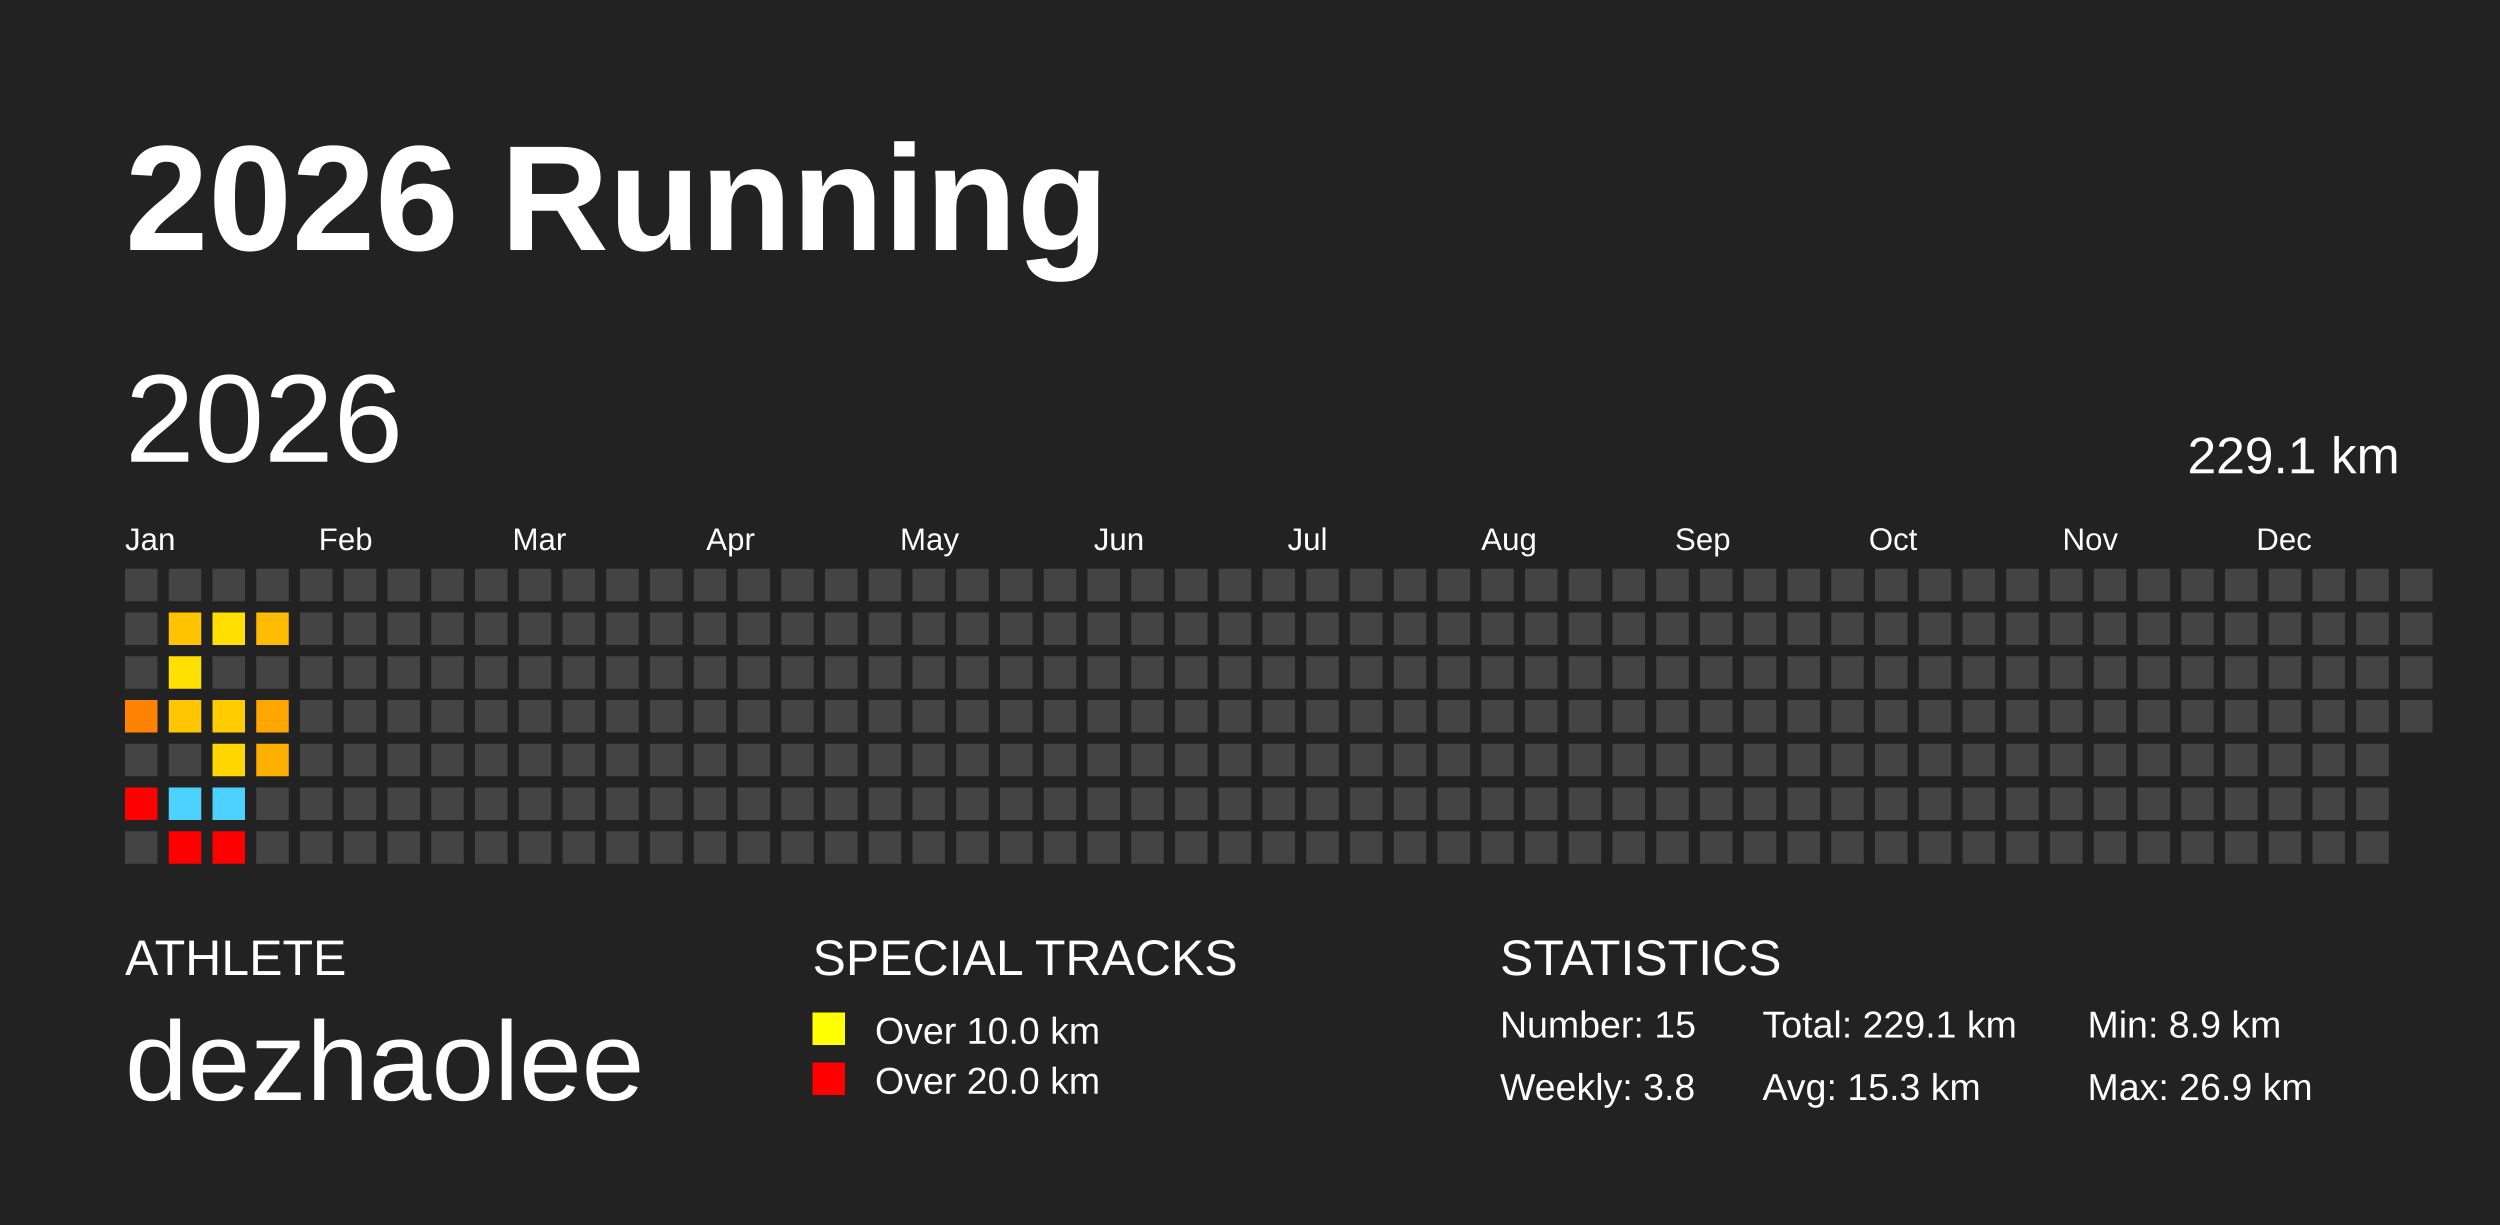
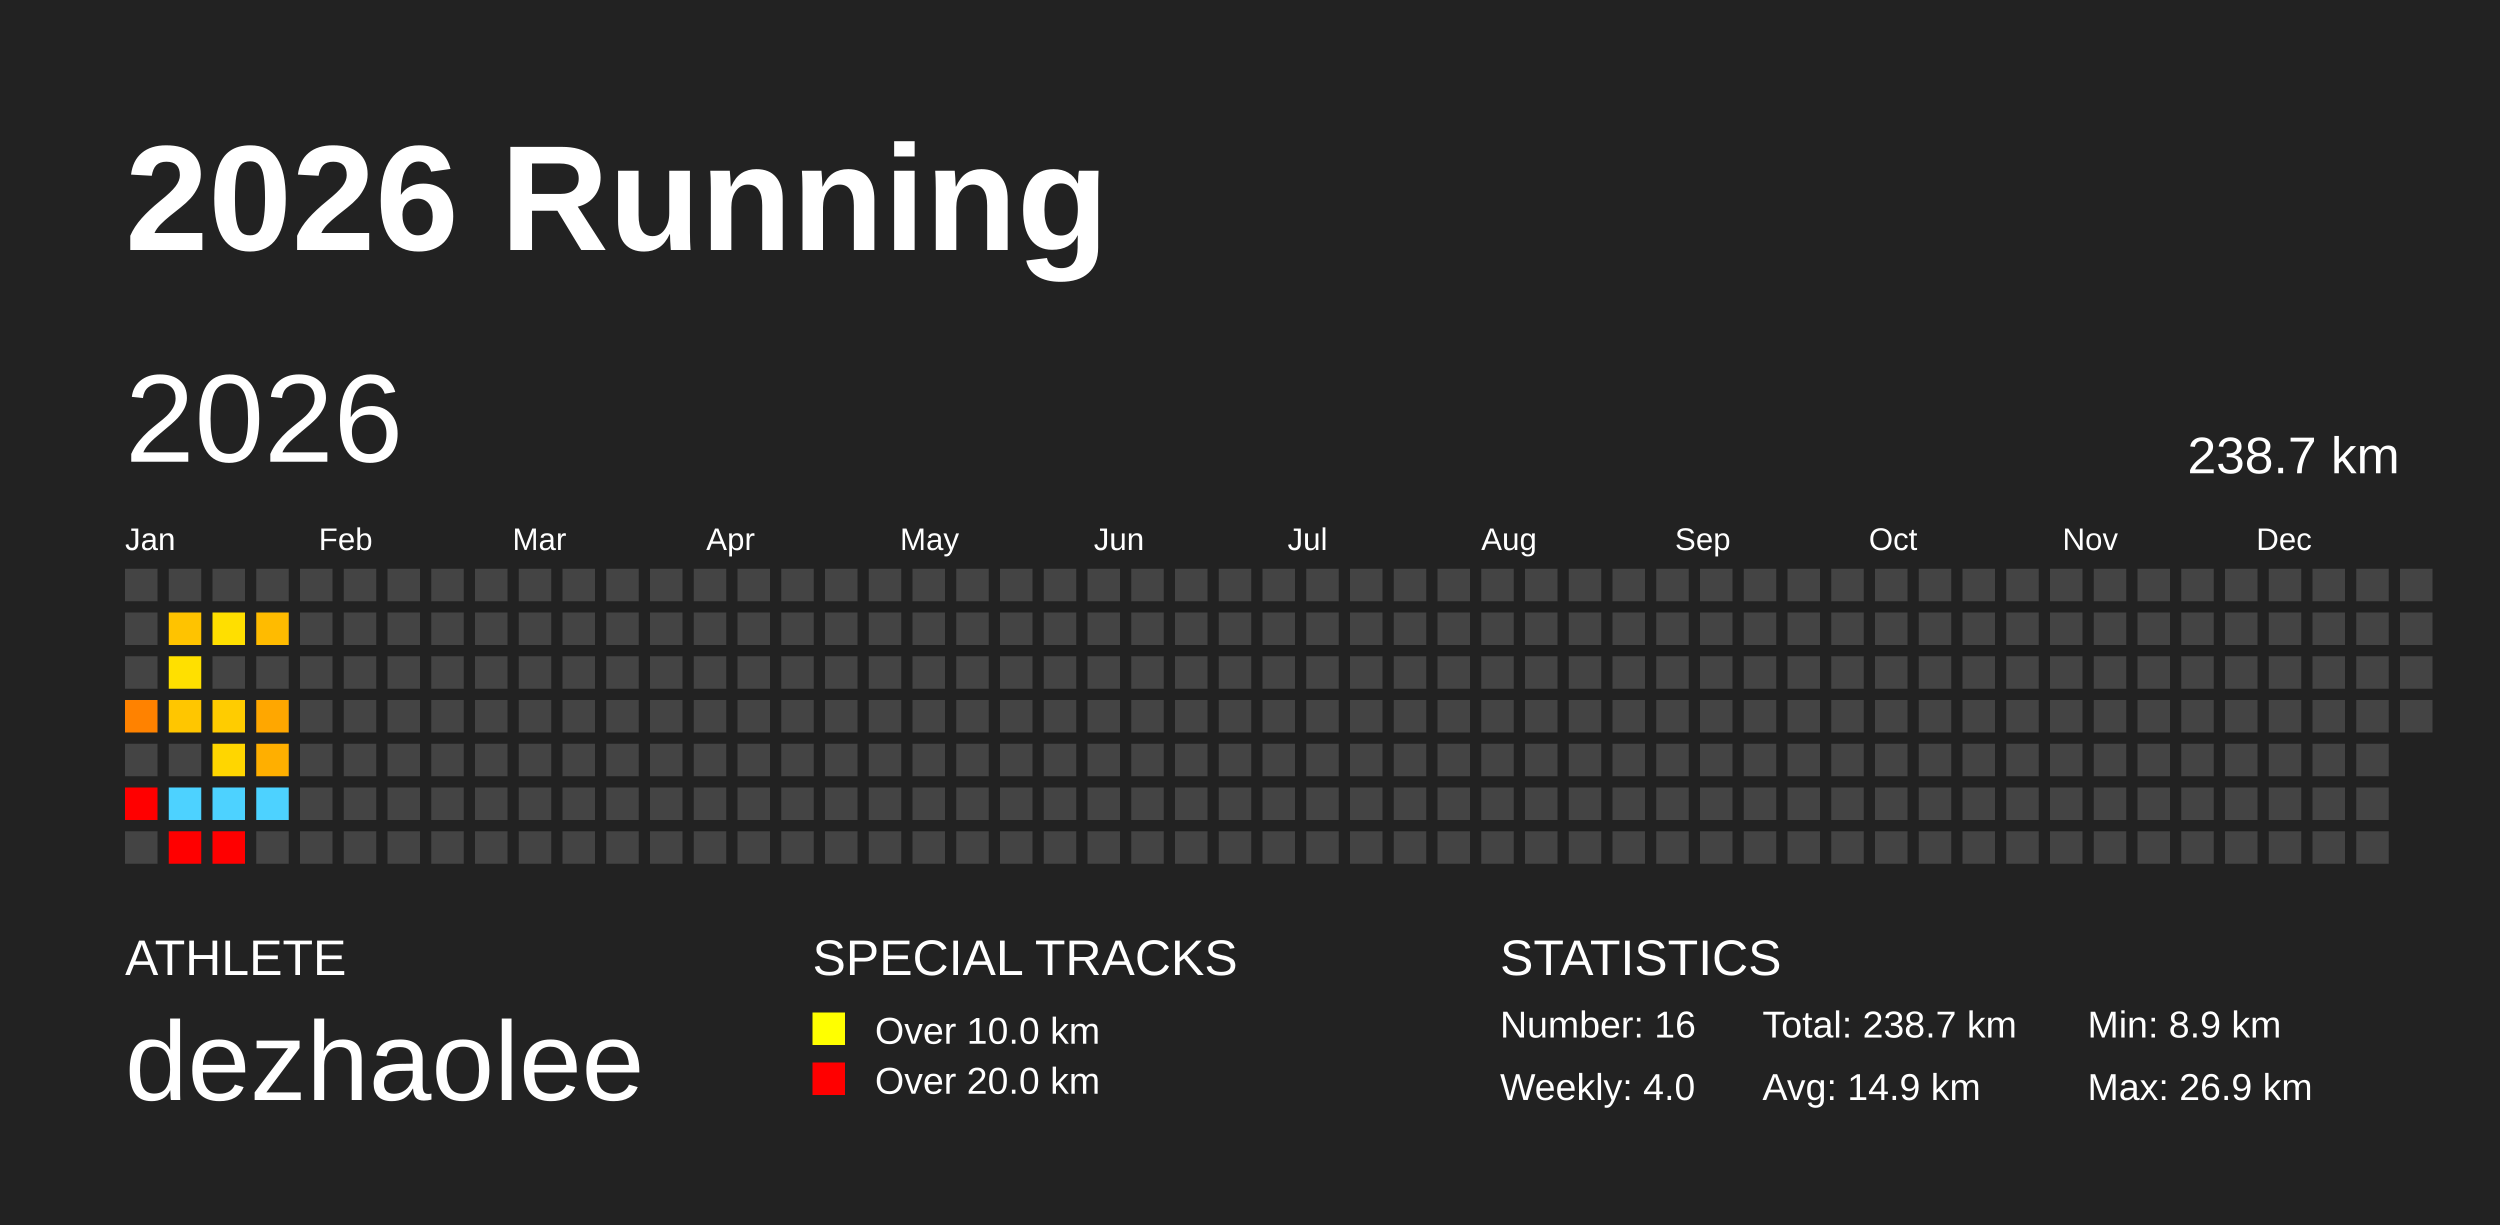
<svg xmlns="http://www.w3.org/2000/svg" baseProfile="full" height="98mm" version="1.1" viewBox="0,0,200,98" width="200mm">
  <defs />
  <rect fill="#222222" height="98" width="200" x="0" y="0" />
  <text fill="#FFFFFF" style="font-size:12px; font-family:Arial; font-weight:bold;" x="10" y="20">2026 Running</text>
  <text fill="#FFFFFF" style="font-size:4px; font-family:Arial" x="10" y="78">ATHLETE</text>
  <text fill="#FFFFFF" style="font-size:9px; font-family:Arial" x="10" y="88">dezhaolee</text>
  <text fill="#FFFFFF" style="font-size:4px; font-family:Arial" x="65" y="78">SPECIAL TRACKS</text>
  <rect fill="yellow" height="2.6" width="2.6" x="65" y="81" />
  <text fill="#FFFFFF" style="font-size:3px; font-family:Arial" x="70" y="83.5">Over 10.0 km</text>
  <rect fill="red" height="2.6" width="2.6" x="65" y="85" />
  <text fill="#FFFFFF" style="font-size:3px; font-family:Arial" x="70" y="87.5">Over 20.0 km</text>
  <text fill="#FFFFFF" style="font-size:4px; font-family:Arial" x="120" y="78">STATISTICS</text>
-   <text fill="#FFFFFF" style="font-size:3px; font-family:Arial" x="120" y="83">Number: 15</text>
-   <text fill="#FFFFFF" style="font-size:3px; font-family:Arial" x="120" y="88">Weekly: 3.8</text>
-   <text fill="#FFFFFF" style="font-size:3px; font-family:Arial" x="141" y="83">Total: 229.1 km</text>
-   <text fill="#FFFFFF" style="font-size:3px; font-family:Arial" x="141" y="88">Avg: 15.3 km</text>
+   <text fill="#FFFFFF" style="font-size:3px; font-family:Arial" x="120" y="83">Number: 16</text>
+   <text fill="#FFFFFF" style="font-size:3px; font-family:Arial" x="120" y="88">Weekly: 4.0</text>
+   <text fill="#FFFFFF" style="font-size:3px; font-family:Arial" x="141" y="83">Total: 238.7 km</text>
+   <text fill="#FFFFFF" style="font-size:3px; font-family:Arial" x="141" y="88">Avg: 14.9 km</text>
  <text fill="#FFFFFF" style="font-size:3px; font-family:Arial" x="167" y="83">Min: 8.9 km</text>
  <text fill="#FFFFFF" style="font-size:3px; font-family:Arial" x="167" y="88">Max: 26.9 km</text>
  <text dominant-baseline="hanging" fill="#FFFFFF" style="font-size:10.0px; font-family:Arial;" x="10" y="30">2026</text>
-   <text dominant-baseline="hanging" fill="#FFFFFF" style="font-size:4.125px; font-family:Arial;" x="175" y="35">229.1 km</text>
+   <text dominant-baseline="hanging" fill="#FFFFFF" style="font-size:4.125px; font-family:Arial;" x="175" y="35">238.7 km</text>
  <text fill="#FFFFFF" style="font-size:2.5px; font-family:Arial" x="10.0" y="44">Jan</text>
  <text fill="#FFFFFF" style="font-size:2.5px; font-family:Arial" x="25.5" y="44">Feb</text>
  <text fill="#FFFFFF" style="font-size:2.5px; font-family:Arial" x="41.0" y="44">Mar</text>
  <text fill="#FFFFFF" style="font-size:2.5px; font-family:Arial" x="56.5" y="44">Apr</text>
  <text fill="#FFFFFF" style="font-size:2.5px; font-family:Arial" x="72.0" y="44">May</text>
  <text fill="#FFFFFF" style="font-size:2.5px; font-family:Arial" x="87.5" y="44">Jun</text>
  <text fill="#FFFFFF" style="font-size:2.5px; font-family:Arial" x="103.0" y="44">Jul</text>
  <text fill="#FFFFFF" style="font-size:2.5px; font-family:Arial" x="118.5" y="44">Aug</text>
  <text fill="#FFFFFF" style="font-size:2.5px; font-family:Arial" x="134.0" y="44">Sep</text>
  <text fill="#FFFFFF" style="font-size:2.5px; font-family:Arial" x="149.5" y="44">Oct</text>
  <text fill="#FFFFFF" style="font-size:2.5px; font-family:Arial" x="165.0" y="44">Nov</text>
  <text fill="#FFFFFF" style="font-size:2.5px; font-family:Arial" x="180.5" y="44">Dec</text>
  <rect fill="#444444" height="2.6" width="2.6" x="10.0" y="45.5" />
  <rect fill="#444444" height="2.6" width="2.6" x="10.0" y="49.0" />
  <rect fill="#444444" height="2.6" width="2.6" x="10.0" y="52.5" />
  <rect fill="#ff8200" height="2.6" width="2.6" x="10.0" y="56.0" />
  <rect fill="#444444" height="2.6" width="2.6" x="10.0" y="59.5" />
  <rect fill="red" height="2.6" width="2.6" x="10.0" y="63.0" />
  <rect fill="#444444" height="2.6" width="2.6" x="10.0" y="66.5" />
  <rect fill="#444444" height="2.6" width="2.6" x="13.5" y="45.5" />
  <rect fill="#ffc300" height="2.6" width="2.6" x="13.5" y="49.0" />
  <rect fill="#ffe000" height="2.6" width="2.6" x="13.5" y="52.5" />
  <rect fill="#ffc600" height="2.6" width="2.6" x="13.5" y="56.0" />
  <rect fill="#444444" height="2.6" width="2.6" x="13.5" y="59.5" />
  <rect fill="#4dd2ff" height="2.6" width="2.6" x="13.5" y="63.0" />
  <rect fill="red" height="2.6" width="2.6" x="13.5" y="66.5" />
  <rect fill="#444444" height="2.6" width="2.6" x="17.0" y="45.5" />
  <rect fill="#ffdf00" height="2.6" width="2.6" x="17.0" y="49.0" />
  <rect fill="#444444" height="2.6" width="2.6" x="17.0" y="52.5" />
  <rect fill="#ffcc00" height="2.6" width="2.6" x="17.0" y="56.0" />
  <rect fill="#ffd600" height="2.6" width="2.6" x="17.0" y="59.5" />
  <rect fill="#4dd2ff" height="2.6" width="2.6" x="17.0" y="63.0" />
  <rect fill="red" height="2.6" width="2.6" x="17.0" y="66.5" />
  <rect fill="#444444" height="2.6" width="2.6" x="20.5" y="45.5" />
  <rect fill="#ffbb00" height="2.6" width="2.6" x="20.5" y="49.0" />
  <rect fill="#444444" height="2.6" width="2.6" x="20.5" y="52.5" />
  <rect fill="#ffa700" height="2.6" width="2.6" x="20.5" y="56.0" />
  <rect fill="#ffaf00" height="2.6" width="2.6" x="20.5" y="59.5" />
-   <rect fill="#444444" height="2.6" width="2.6" x="20.5" y="63.0" />
+   <rect fill="#4dd2ff" height="2.6" width="2.6" x="20.5" y="63.0" />
  <rect fill="#444444" height="2.6" width="2.6" x="20.5" y="66.5" />
  <rect fill="#444444" height="2.6" width="2.6" x="24.0" y="45.5" />
  <rect fill="#444444" height="2.6" width="2.6" x="24.0" y="49.0" />
  <rect fill="#444444" height="2.6" width="2.6" x="24.0" y="52.5" />
  <rect fill="#444444" height="2.6" width="2.6" x="24.0" y="56.0" />
  <rect fill="#444444" height="2.6" width="2.6" x="24.0" y="59.5" />
  <rect fill="#444444" height="2.6" width="2.6" x="24.0" y="63.0" />
  <rect fill="#444444" height="2.6" width="2.6" x="24.0" y="66.5" />
  <rect fill="#444444" height="2.6" width="2.6" x="27.5" y="45.5" />
  <rect fill="#444444" height="2.6" width="2.6" x="27.5" y="49.0" />
  <rect fill="#444444" height="2.6" width="2.6" x="27.5" y="52.5" />
  <rect fill="#444444" height="2.6" width="2.6" x="27.5" y="56.0" />
  <rect fill="#444444" height="2.6" width="2.6" x="27.5" y="59.5" />
  <rect fill="#444444" height="2.6" width="2.6" x="27.5" y="63.0" />
  <rect fill="#444444" height="2.6" width="2.6" x="27.5" y="66.5" />
  <rect fill="#444444" height="2.6" width="2.6" x="31.0" y="45.5" />
  <rect fill="#444444" height="2.6" width="2.6" x="31.0" y="49.0" />
  <rect fill="#444444" height="2.6" width="2.6" x="31.0" y="52.5" />
  <rect fill="#444444" height="2.6" width="2.6" x="31.0" y="56.0" />
  <rect fill="#444444" height="2.6" width="2.6" x="31.0" y="59.5" />
  <rect fill="#444444" height="2.6" width="2.6" x="31.0" y="63.0" />
  <rect fill="#444444" height="2.6" width="2.6" x="31.0" y="66.5" />
  <rect fill="#444444" height="2.6" width="2.6" x="34.5" y="45.5" />
  <rect fill="#444444" height="2.6" width="2.6" x="34.5" y="49.0" />
  <rect fill="#444444" height="2.6" width="2.6" x="34.5" y="52.5" />
  <rect fill="#444444" height="2.6" width="2.6" x="34.5" y="56.0" />
  <rect fill="#444444" height="2.6" width="2.6" x="34.5" y="59.5" />
  <rect fill="#444444" height="2.6" width="2.6" x="34.5" y="63.0" />
  <rect fill="#444444" height="2.6" width="2.6" x="34.5" y="66.5" />
  <rect fill="#444444" height="2.6" width="2.6" x="38.0" y="45.5" />
  <rect fill="#444444" height="2.6" width="2.6" x="38.0" y="49.0" />
  <rect fill="#444444" height="2.6" width="2.6" x="38.0" y="52.5" />
  <rect fill="#444444" height="2.6" width="2.6" x="38.0" y="56.0" />
  <rect fill="#444444" height="2.6" width="2.6" x="38.0" y="59.5" />
  <rect fill="#444444" height="2.6" width="2.6" x="38.0" y="63.0" />
  <rect fill="#444444" height="2.6" width="2.6" x="38.0" y="66.5" />
  <rect fill="#444444" height="2.6" width="2.6" x="41.5" y="45.5" />
  <rect fill="#444444" height="2.6" width="2.6" x="41.5" y="49.0" />
  <rect fill="#444444" height="2.6" width="2.6" x="41.5" y="52.5" />
  <rect fill="#444444" height="2.6" width="2.6" x="41.5" y="56.0" />
  <rect fill="#444444" height="2.6" width="2.6" x="41.5" y="59.5" />
  <rect fill="#444444" height="2.6" width="2.6" x="41.5" y="63.0" />
  <rect fill="#444444" height="2.6" width="2.6" x="41.5" y="66.5" />
  <rect fill="#444444" height="2.6" width="2.6" x="45.0" y="45.5" />
  <rect fill="#444444" height="2.6" width="2.6" x="45.0" y="49.0" />
  <rect fill="#444444" height="2.6" width="2.6" x="45.0" y="52.5" />
  <rect fill="#444444" height="2.6" width="2.6" x="45.0" y="56.0" />
  <rect fill="#444444" height="2.6" width="2.6" x="45.0" y="59.5" />
  <rect fill="#444444" height="2.6" width="2.6" x="45.0" y="63.0" />
  <rect fill="#444444" height="2.6" width="2.6" x="45.0" y="66.5" />
  <rect fill="#444444" height="2.6" width="2.6" x="48.5" y="45.5" />
  <rect fill="#444444" height="2.6" width="2.6" x="48.5" y="49.0" />
  <rect fill="#444444" height="2.6" width="2.6" x="48.5" y="52.5" />
  <rect fill="#444444" height="2.6" width="2.6" x="48.5" y="56.0" />
  <rect fill="#444444" height="2.6" width="2.6" x="48.5" y="59.5" />
  <rect fill="#444444" height="2.6" width="2.6" x="48.5" y="63.0" />
  <rect fill="#444444" height="2.6" width="2.6" x="48.5" y="66.5" />
  <rect fill="#444444" height="2.6" width="2.6" x="52.0" y="45.5" />
  <rect fill="#444444" height="2.6" width="2.6" x="52.0" y="49.0" />
  <rect fill="#444444" height="2.6" width="2.6" x="52.0" y="52.5" />
  <rect fill="#444444" height="2.6" width="2.6" x="52.0" y="56.0" />
  <rect fill="#444444" height="2.6" width="2.6" x="52.0" y="59.5" />
  <rect fill="#444444" height="2.6" width="2.6" x="52.0" y="63.0" />
  <rect fill="#444444" height="2.6" width="2.6" x="52.0" y="66.5" />
  <rect fill="#444444" height="2.6" width="2.6" x="55.5" y="45.5" />
  <rect fill="#444444" height="2.6" width="2.6" x="55.5" y="49.0" />
  <rect fill="#444444" height="2.6" width="2.6" x="55.5" y="52.5" />
  <rect fill="#444444" height="2.6" width="2.6" x="55.5" y="56.0" />
  <rect fill="#444444" height="2.6" width="2.6" x="55.5" y="59.5" />
  <rect fill="#444444" height="2.6" width="2.6" x="55.5" y="63.0" />
  <rect fill="#444444" height="2.6" width="2.6" x="55.5" y="66.5" />
  <rect fill="#444444" height="2.6" width="2.6" x="59.0" y="45.5" />
  <rect fill="#444444" height="2.6" width="2.6" x="59.0" y="49.0" />
  <rect fill="#444444" height="2.6" width="2.6" x="59.0" y="52.5" />
  <rect fill="#444444" height="2.6" width="2.6" x="59.0" y="56.0" />
  <rect fill="#444444" height="2.6" width="2.6" x="59.0" y="59.5" />
  <rect fill="#444444" height="2.6" width="2.6" x="59.0" y="63.0" />
  <rect fill="#444444" height="2.6" width="2.6" x="59.0" y="66.5" />
  <rect fill="#444444" height="2.6" width="2.6" x="62.5" y="45.5" />
  <rect fill="#444444" height="2.6" width="2.6" x="62.5" y="49.0" />
  <rect fill="#444444" height="2.6" width="2.6" x="62.5" y="52.5" />
  <rect fill="#444444" height="2.6" width="2.6" x="62.5" y="56.0" />
  <rect fill="#444444" height="2.6" width="2.6" x="62.5" y="59.5" />
  <rect fill="#444444" height="2.6" width="2.6" x="62.5" y="63.0" />
  <rect fill="#444444" height="2.6" width="2.6" x="62.5" y="66.5" />
  <rect fill="#444444" height="2.6" width="2.6" x="66.0" y="45.5" />
  <rect fill="#444444" height="2.6" width="2.6" x="66.0" y="49.0" />
  <rect fill="#444444" height="2.6" width="2.6" x="66.0" y="52.5" />
  <rect fill="#444444" height="2.6" width="2.6" x="66.0" y="56.0" />
  <rect fill="#444444" height="2.6" width="2.6" x="66.0" y="59.5" />
  <rect fill="#444444" height="2.6" width="2.6" x="66.0" y="63.0" />
  <rect fill="#444444" height="2.6" width="2.6" x="66.0" y="66.5" />
  <rect fill="#444444" height="2.6" width="2.6" x="69.5" y="45.5" />
  <rect fill="#444444" height="2.6" width="2.6" x="69.5" y="49.0" />
  <rect fill="#444444" height="2.6" width="2.6" x="69.5" y="52.5" />
  <rect fill="#444444" height="2.6" width="2.6" x="69.5" y="56.0" />
  <rect fill="#444444" height="2.6" width="2.6" x="69.5" y="59.5" />
  <rect fill="#444444" height="2.6" width="2.6" x="69.5" y="63.0" />
  <rect fill="#444444" height="2.6" width="2.6" x="69.5" y="66.5" />
  <rect fill="#444444" height="2.6" width="2.6" x="73.0" y="45.5" />
  <rect fill="#444444" height="2.6" width="2.6" x="73.0" y="49.0" />
  <rect fill="#444444" height="2.6" width="2.6" x="73.0" y="52.5" />
  <rect fill="#444444" height="2.6" width="2.6" x="73.0" y="56.0" />
  <rect fill="#444444" height="2.6" width="2.6" x="73.0" y="59.5" />
  <rect fill="#444444" height="2.6" width="2.6" x="73.0" y="63.0" />
  <rect fill="#444444" height="2.6" width="2.6" x="73.0" y="66.5" />
  <rect fill="#444444" height="2.6" width="2.6" x="76.5" y="45.5" />
  <rect fill="#444444" height="2.6" width="2.6" x="76.5" y="49.0" />
  <rect fill="#444444" height="2.6" width="2.6" x="76.5" y="52.5" />
  <rect fill="#444444" height="2.6" width="2.6" x="76.5" y="56.0" />
  <rect fill="#444444" height="2.6" width="2.6" x="76.5" y="59.5" />
  <rect fill="#444444" height="2.6" width="2.6" x="76.5" y="63.0" />
  <rect fill="#444444" height="2.6" width="2.6" x="76.5" y="66.5" />
  <rect fill="#444444" height="2.6" width="2.6" x="80.0" y="45.5" />
  <rect fill="#444444" height="2.6" width="2.6" x="80.0" y="49.0" />
  <rect fill="#444444" height="2.6" width="2.6" x="80.0" y="52.5" />
  <rect fill="#444444" height="2.6" width="2.6" x="80.0" y="56.0" />
  <rect fill="#444444" height="2.6" width="2.6" x="80.0" y="59.5" />
  <rect fill="#444444" height="2.6" width="2.6" x="80.0" y="63.0" />
  <rect fill="#444444" height="2.6" width="2.6" x="80.0" y="66.5" />
  <rect fill="#444444" height="2.6" width="2.6" x="83.5" y="45.5" />
  <rect fill="#444444" height="2.6" width="2.6" x="83.5" y="49.0" />
  <rect fill="#444444" height="2.6" width="2.6" x="83.5" y="52.5" />
  <rect fill="#444444" height="2.6" width="2.6" x="83.5" y="56.0" />
  <rect fill="#444444" height="2.6" width="2.6" x="83.5" y="59.5" />
  <rect fill="#444444" height="2.6" width="2.6" x="83.5" y="63.0" />
  <rect fill="#444444" height="2.6" width="2.6" x="83.5" y="66.5" />
  <rect fill="#444444" height="2.6" width="2.6" x="87.0" y="45.5" />
  <rect fill="#444444" height="2.6" width="2.6" x="87.0" y="49.0" />
  <rect fill="#444444" height="2.6" width="2.6" x="87.0" y="52.5" />
  <rect fill="#444444" height="2.6" width="2.6" x="87.0" y="56.0" />
  <rect fill="#444444" height="2.6" width="2.6" x="87.0" y="59.5" />
  <rect fill="#444444" height="2.6" width="2.6" x="87.0" y="63.0" />
  <rect fill="#444444" height="2.6" width="2.6" x="87.0" y="66.5" />
  <rect fill="#444444" height="2.6" width="2.6" x="90.5" y="45.5" />
  <rect fill="#444444" height="2.6" width="2.6" x="90.5" y="49.0" />
  <rect fill="#444444" height="2.6" width="2.6" x="90.5" y="52.5" />
  <rect fill="#444444" height="2.6" width="2.6" x="90.5" y="56.0" />
  <rect fill="#444444" height="2.6" width="2.6" x="90.5" y="59.5" />
  <rect fill="#444444" height="2.6" width="2.6" x="90.5" y="63.0" />
  <rect fill="#444444" height="2.6" width="2.6" x="90.5" y="66.5" />
  <rect fill="#444444" height="2.6" width="2.6" x="94.0" y="45.5" />
  <rect fill="#444444" height="2.6" width="2.6" x="94.0" y="49.0" />
  <rect fill="#444444" height="2.6" width="2.6" x="94.0" y="52.5" />
  <rect fill="#444444" height="2.6" width="2.6" x="94.0" y="56.0" />
  <rect fill="#444444" height="2.6" width="2.6" x="94.0" y="59.5" />
  <rect fill="#444444" height="2.6" width="2.6" x="94.0" y="63.0" />
  <rect fill="#444444" height="2.6" width="2.6" x="94.0" y="66.5" />
  <rect fill="#444444" height="2.6" width="2.6" x="97.5" y="45.5" />
  <rect fill="#444444" height="2.6" width="2.6" x="97.5" y="49.0" />
  <rect fill="#444444" height="2.6" width="2.6" x="97.5" y="52.5" />
  <rect fill="#444444" height="2.6" width="2.6" x="97.5" y="56.0" />
  <rect fill="#444444" height="2.6" width="2.6" x="97.5" y="59.5" />
  <rect fill="#444444" height="2.6" width="2.6" x="97.5" y="63.0" />
  <rect fill="#444444" height="2.6" width="2.6" x="97.5" y="66.5" />
  <rect fill="#444444" height="2.6" width="2.6" x="101.0" y="45.5" />
  <rect fill="#444444" height="2.6" width="2.6" x="101.0" y="49.0" />
  <rect fill="#444444" height="2.6" width="2.6" x="101.0" y="52.5" />
  <rect fill="#444444" height="2.6" width="2.6" x="101.0" y="56.0" />
  <rect fill="#444444" height="2.6" width="2.6" x="101.0" y="59.5" />
  <rect fill="#444444" height="2.6" width="2.6" x="101.0" y="63.0" />
  <rect fill="#444444" height="2.6" width="2.6" x="101.0" y="66.5" />
  <rect fill="#444444" height="2.6" width="2.6" x="104.5" y="45.5" />
  <rect fill="#444444" height="2.6" width="2.6" x="104.5" y="49.0" />
  <rect fill="#444444" height="2.6" width="2.6" x="104.5" y="52.5" />
  <rect fill="#444444" height="2.6" width="2.6" x="104.5" y="56.0" />
  <rect fill="#444444" height="2.6" width="2.6" x="104.5" y="59.5" />
  <rect fill="#444444" height="2.6" width="2.6" x="104.5" y="63.0" />
  <rect fill="#444444" height="2.6" width="2.6" x="104.5" y="66.5" />
  <rect fill="#444444" height="2.6" width="2.6" x="108.0" y="45.5" />
  <rect fill="#444444" height="2.6" width="2.6" x="108.0" y="49.0" />
  <rect fill="#444444" height="2.6" width="2.6" x="108.0" y="52.5" />
  <rect fill="#444444" height="2.6" width="2.6" x="108.0" y="56.0" />
  <rect fill="#444444" height="2.6" width="2.6" x="108.0" y="59.5" />
  <rect fill="#444444" height="2.6" width="2.6" x="108.0" y="63.0" />
  <rect fill="#444444" height="2.6" width="2.6" x="108.0" y="66.5" />
  <rect fill="#444444" height="2.6" width="2.6" x="111.5" y="45.5" />
  <rect fill="#444444" height="2.6" width="2.6" x="111.5" y="49.0" />
  <rect fill="#444444" height="2.6" width="2.6" x="111.5" y="52.5" />
  <rect fill="#444444" height="2.6" width="2.6" x="111.5" y="56.0" />
  <rect fill="#444444" height="2.6" width="2.6" x="111.5" y="59.5" />
  <rect fill="#444444" height="2.6" width="2.6" x="111.5" y="63.0" />
  <rect fill="#444444" height="2.6" width="2.6" x="111.5" y="66.5" />
  <rect fill="#444444" height="2.6" width="2.6" x="115.0" y="45.5" />
  <rect fill="#444444" height="2.6" width="2.6" x="115.0" y="49.0" />
  <rect fill="#444444" height="2.6" width="2.6" x="115.0" y="52.5" />
  <rect fill="#444444" height="2.6" width="2.6" x="115.0" y="56.0" />
  <rect fill="#444444" height="2.6" width="2.6" x="115.0" y="59.5" />
  <rect fill="#444444" height="2.6" width="2.6" x="115.0" y="63.0" />
  <rect fill="#444444" height="2.6" width="2.6" x="115.0" y="66.5" />
  <rect fill="#444444" height="2.6" width="2.6" x="118.5" y="45.5" />
  <rect fill="#444444" height="2.6" width="2.6" x="118.5" y="49.0" />
  <rect fill="#444444" height="2.6" width="2.6" x="118.5" y="52.5" />
  <rect fill="#444444" height="2.6" width="2.6" x="118.5" y="56.0" />
  <rect fill="#444444" height="2.6" width="2.6" x="118.5" y="59.5" />
  <rect fill="#444444" height="2.6" width="2.6" x="118.5" y="63.0" />
  <rect fill="#444444" height="2.6" width="2.6" x="118.5" y="66.5" />
  <rect fill="#444444" height="2.6" width="2.6" x="122.0" y="45.5" />
  <rect fill="#444444" height="2.6" width="2.6" x="122.0" y="49.0" />
  <rect fill="#444444" height="2.6" width="2.6" x="122.0" y="52.5" />
  <rect fill="#444444" height="2.6" width="2.6" x="122.0" y="56.0" />
  <rect fill="#444444" height="2.6" width="2.6" x="122.0" y="59.5" />
  <rect fill="#444444" height="2.6" width="2.6" x="122.0" y="63.0" />
  <rect fill="#444444" height="2.6" width="2.6" x="122.0" y="66.5" />
  <rect fill="#444444" height="2.6" width="2.6" x="125.5" y="45.5" />
  <rect fill="#444444" height="2.6" width="2.6" x="125.5" y="49.0" />
  <rect fill="#444444" height="2.6" width="2.6" x="125.5" y="52.5" />
  <rect fill="#444444" height="2.6" width="2.6" x="125.5" y="56.0" />
  <rect fill="#444444" height="2.6" width="2.6" x="125.5" y="59.5" />
  <rect fill="#444444" height="2.6" width="2.6" x="125.5" y="63.0" />
  <rect fill="#444444" height="2.6" width="2.6" x="125.5" y="66.5" />
  <rect fill="#444444" height="2.6" width="2.6" x="129.0" y="45.5" />
  <rect fill="#444444" height="2.6" width="2.6" x="129.0" y="49.0" />
  <rect fill="#444444" height="2.6" width="2.6" x="129.0" y="52.5" />
  <rect fill="#444444" height="2.6" width="2.6" x="129.0" y="56.0" />
  <rect fill="#444444" height="2.6" width="2.6" x="129.0" y="59.5" />
  <rect fill="#444444" height="2.6" width="2.6" x="129.0" y="63.0" />
  <rect fill="#444444" height="2.6" width="2.6" x="129.0" y="66.5" />
  <rect fill="#444444" height="2.6" width="2.6" x="132.5" y="45.5" />
  <rect fill="#444444" height="2.6" width="2.6" x="132.5" y="49.0" />
  <rect fill="#444444" height="2.6" width="2.6" x="132.5" y="52.5" />
  <rect fill="#444444" height="2.6" width="2.6" x="132.5" y="56.0" />
  <rect fill="#444444" height="2.6" width="2.6" x="132.5" y="59.5" />
  <rect fill="#444444" height="2.6" width="2.6" x="132.5" y="63.0" />
  <rect fill="#444444" height="2.6" width="2.6" x="132.5" y="66.5" />
  <rect fill="#444444" height="2.6" width="2.6" x="136.0" y="45.5" />
  <rect fill="#444444" height="2.6" width="2.6" x="136.0" y="49.0" />
  <rect fill="#444444" height="2.6" width="2.6" x="136.0" y="52.5" />
  <rect fill="#444444" height="2.6" width="2.6" x="136.0" y="56.0" />
  <rect fill="#444444" height="2.6" width="2.6" x="136.0" y="59.5" />
  <rect fill="#444444" height="2.6" width="2.6" x="136.0" y="63.0" />
  <rect fill="#444444" height="2.6" width="2.6" x="136.0" y="66.5" />
  <rect fill="#444444" height="2.6" width="2.6" x="139.5" y="45.5" />
  <rect fill="#444444" height="2.6" width="2.6" x="139.5" y="49.0" />
  <rect fill="#444444" height="2.6" width="2.6" x="139.5" y="52.5" />
  <rect fill="#444444" height="2.6" width="2.6" x="139.5" y="56.0" />
  <rect fill="#444444" height="2.6" width="2.6" x="139.5" y="59.5" />
  <rect fill="#444444" height="2.6" width="2.6" x="139.5" y="63.0" />
  <rect fill="#444444" height="2.6" width="2.6" x="139.5" y="66.5" />
  <rect fill="#444444" height="2.6" width="2.6" x="143.0" y="45.5" />
  <rect fill="#444444" height="2.6" width="2.6" x="143.0" y="49.0" />
  <rect fill="#444444" height="2.6" width="2.6" x="143.0" y="52.5" />
  <rect fill="#444444" height="2.6" width="2.6" x="143.0" y="56.0" />
  <rect fill="#444444" height="2.6" width="2.6" x="143.0" y="59.5" />
  <rect fill="#444444" height="2.6" width="2.6" x="143.0" y="63.0" />
  <rect fill="#444444" height="2.6" width="2.6" x="143.0" y="66.5" />
  <rect fill="#444444" height="2.6" width="2.6" x="146.5" y="45.5" />
  <rect fill="#444444" height="2.6" width="2.6" x="146.5" y="49.0" />
  <rect fill="#444444" height="2.6" width="2.6" x="146.5" y="52.5" />
  <rect fill="#444444" height="2.6" width="2.6" x="146.5" y="56.0" />
  <rect fill="#444444" height="2.6" width="2.6" x="146.5" y="59.5" />
  <rect fill="#444444" height="2.6" width="2.6" x="146.5" y="63.0" />
  <rect fill="#444444" height="2.6" width="2.6" x="146.5" y="66.5" />
  <rect fill="#444444" height="2.6" width="2.6" x="150.0" y="45.5" />
  <rect fill="#444444" height="2.6" width="2.6" x="150.0" y="49.0" />
  <rect fill="#444444" height="2.6" width="2.6" x="150.0" y="52.5" />
  <rect fill="#444444" height="2.6" width="2.6" x="150.0" y="56.0" />
  <rect fill="#444444" height="2.6" width="2.6" x="150.0" y="59.5" />
  <rect fill="#444444" height="2.6" width="2.6" x="150.0" y="63.0" />
  <rect fill="#444444" height="2.6" width="2.6" x="150.0" y="66.5" />
  <rect fill="#444444" height="2.6" width="2.6" x="153.5" y="45.5" />
  <rect fill="#444444" height="2.6" width="2.6" x="153.5" y="49.0" />
  <rect fill="#444444" height="2.6" width="2.6" x="153.5" y="52.5" />
  <rect fill="#444444" height="2.6" width="2.6" x="153.5" y="56.0" />
  <rect fill="#444444" height="2.6" width="2.6" x="153.5" y="59.5" />
  <rect fill="#444444" height="2.6" width="2.6" x="153.5" y="63.0" />
  <rect fill="#444444" height="2.6" width="2.6" x="153.5" y="66.5" />
  <rect fill="#444444" height="2.6" width="2.6" x="157.0" y="45.5" />
  <rect fill="#444444" height="2.6" width="2.6" x="157.0" y="49.0" />
  <rect fill="#444444" height="2.6" width="2.6" x="157.0" y="52.5" />
  <rect fill="#444444" height="2.6" width="2.6" x="157.0" y="56.0" />
  <rect fill="#444444" height="2.6" width="2.6" x="157.0" y="59.5" />
  <rect fill="#444444" height="2.6" width="2.6" x="157.0" y="63.0" />
  <rect fill="#444444" height="2.6" width="2.6" x="157.0" y="66.5" />
  <rect fill="#444444" height="2.6" width="2.6" x="160.5" y="45.5" />
  <rect fill="#444444" height="2.6" width="2.6" x="160.5" y="49.0" />
  <rect fill="#444444" height="2.6" width="2.6" x="160.5" y="52.5" />
  <rect fill="#444444" height="2.6" width="2.6" x="160.5" y="56.0" />
  <rect fill="#444444" height="2.6" width="2.6" x="160.5" y="59.5" />
  <rect fill="#444444" height="2.6" width="2.6" x="160.5" y="63.0" />
  <rect fill="#444444" height="2.6" width="2.6" x="160.5" y="66.5" />
  <rect fill="#444444" height="2.6" width="2.6" x="164.0" y="45.5" />
  <rect fill="#444444" height="2.6" width="2.6" x="164.0" y="49.0" />
  <rect fill="#444444" height="2.6" width="2.6" x="164.0" y="52.5" />
  <rect fill="#444444" height="2.6" width="2.6" x="164.0" y="56.0" />
  <rect fill="#444444" height="2.6" width="2.6" x="164.0" y="59.5" />
  <rect fill="#444444" height="2.6" width="2.6" x="164.0" y="63.0" />
  <rect fill="#444444" height="2.6" width="2.6" x="164.0" y="66.5" />
  <rect fill="#444444" height="2.6" width="2.6" x="167.5" y="45.5" />
  <rect fill="#444444" height="2.6" width="2.6" x="167.5" y="49.0" />
  <rect fill="#444444" height="2.6" width="2.6" x="167.5" y="52.5" />
  <rect fill="#444444" height="2.6" width="2.6" x="167.5" y="56.0" />
  <rect fill="#444444" height="2.6" width="2.6" x="167.5" y="59.5" />
  <rect fill="#444444" height="2.6" width="2.6" x="167.5" y="63.0" />
  <rect fill="#444444" height="2.6" width="2.6" x="167.5" y="66.5" />
  <rect fill="#444444" height="2.6" width="2.6" x="171.0" y="45.5" />
  <rect fill="#444444" height="2.6" width="2.6" x="171.0" y="49.0" />
  <rect fill="#444444" height="2.6" width="2.6" x="171.0" y="52.5" />
  <rect fill="#444444" height="2.6" width="2.6" x="171.0" y="56.0" />
  <rect fill="#444444" height="2.6" width="2.6" x="171.0" y="59.5" />
  <rect fill="#444444" height="2.6" width="2.6" x="171.0" y="63.0" />
  <rect fill="#444444" height="2.6" width="2.6" x="171.0" y="66.5" />
  <rect fill="#444444" height="2.6" width="2.6" x="174.5" y="45.5" />
  <rect fill="#444444" height="2.6" width="2.6" x="174.5" y="49.0" />
  <rect fill="#444444" height="2.6" width="2.6" x="174.5" y="52.5" />
  <rect fill="#444444" height="2.6" width="2.6" x="174.5" y="56.0" />
  <rect fill="#444444" height="2.6" width="2.6" x="174.5" y="59.5" />
  <rect fill="#444444" height="2.6" width="2.6" x="174.5" y="63.0" />
  <rect fill="#444444" height="2.6" width="2.6" x="174.5" y="66.5" />
  <rect fill="#444444" height="2.6" width="2.6" x="178.0" y="45.5" />
  <rect fill="#444444" height="2.6" width="2.6" x="178.0" y="49.0" />
  <rect fill="#444444" height="2.6" width="2.6" x="178.0" y="52.5" />
  <rect fill="#444444" height="2.6" width="2.6" x="178.0" y="56.0" />
  <rect fill="#444444" height="2.6" width="2.6" x="178.0" y="59.5" />
  <rect fill="#444444" height="2.6" width="2.6" x="178.0" y="63.0" />
  <rect fill="#444444" height="2.6" width="2.6" x="178.0" y="66.5" />
  <rect fill="#444444" height="2.6" width="2.6" x="181.5" y="45.5" />
  <rect fill="#444444" height="2.6" width="2.6" x="181.5" y="49.0" />
  <rect fill="#444444" height="2.6" width="2.6" x="181.5" y="52.5" />
  <rect fill="#444444" height="2.6" width="2.6" x="181.5" y="56.0" />
  <rect fill="#444444" height="2.6" width="2.6" x="181.5" y="59.5" />
  <rect fill="#444444" height="2.6" width="2.6" x="181.5" y="63.0" />
  <rect fill="#444444" height="2.6" width="2.6" x="181.5" y="66.5" />
  <rect fill="#444444" height="2.6" width="2.6" x="185.0" y="45.5" />
  <rect fill="#444444" height="2.6" width="2.6" x="185.0" y="49.0" />
  <rect fill="#444444" height="2.6" width="2.6" x="185.0" y="52.5" />
  <rect fill="#444444" height="2.6" width="2.6" x="185.0" y="56.0" />
  <rect fill="#444444" height="2.6" width="2.6" x="185.0" y="59.5" />
  <rect fill="#444444" height="2.6" width="2.6" x="185.0" y="63.0" />
  <rect fill="#444444" height="2.6" width="2.6" x="185.0" y="66.5" />
  <rect fill="#444444" height="2.6" width="2.6" x="188.5" y="45.5" />
  <rect fill="#444444" height="2.6" width="2.6" x="188.5" y="49.0" />
  <rect fill="#444444" height="2.6" width="2.6" x="188.5" y="52.5" />
  <rect fill="#444444" height="2.6" width="2.6" x="188.5" y="56.0" />
  <rect fill="#444444" height="2.6" width="2.6" x="188.5" y="59.5" />
  <rect fill="#444444" height="2.6" width="2.6" x="188.5" y="63.0" />
  <rect fill="#444444" height="2.6" width="2.6" x="188.5" y="66.5" />
  <rect fill="#444444" height="2.6" width="2.6" x="192.0" y="45.5" />
  <rect fill="#444444" height="2.6" width="2.6" x="192.0" y="49.0" />
  <rect fill="#444444" height="2.6" width="2.6" x="192.0" y="52.5" />
  <rect fill="#444444" height="2.6" width="2.6" x="192.0" y="56.0" />
</svg>
